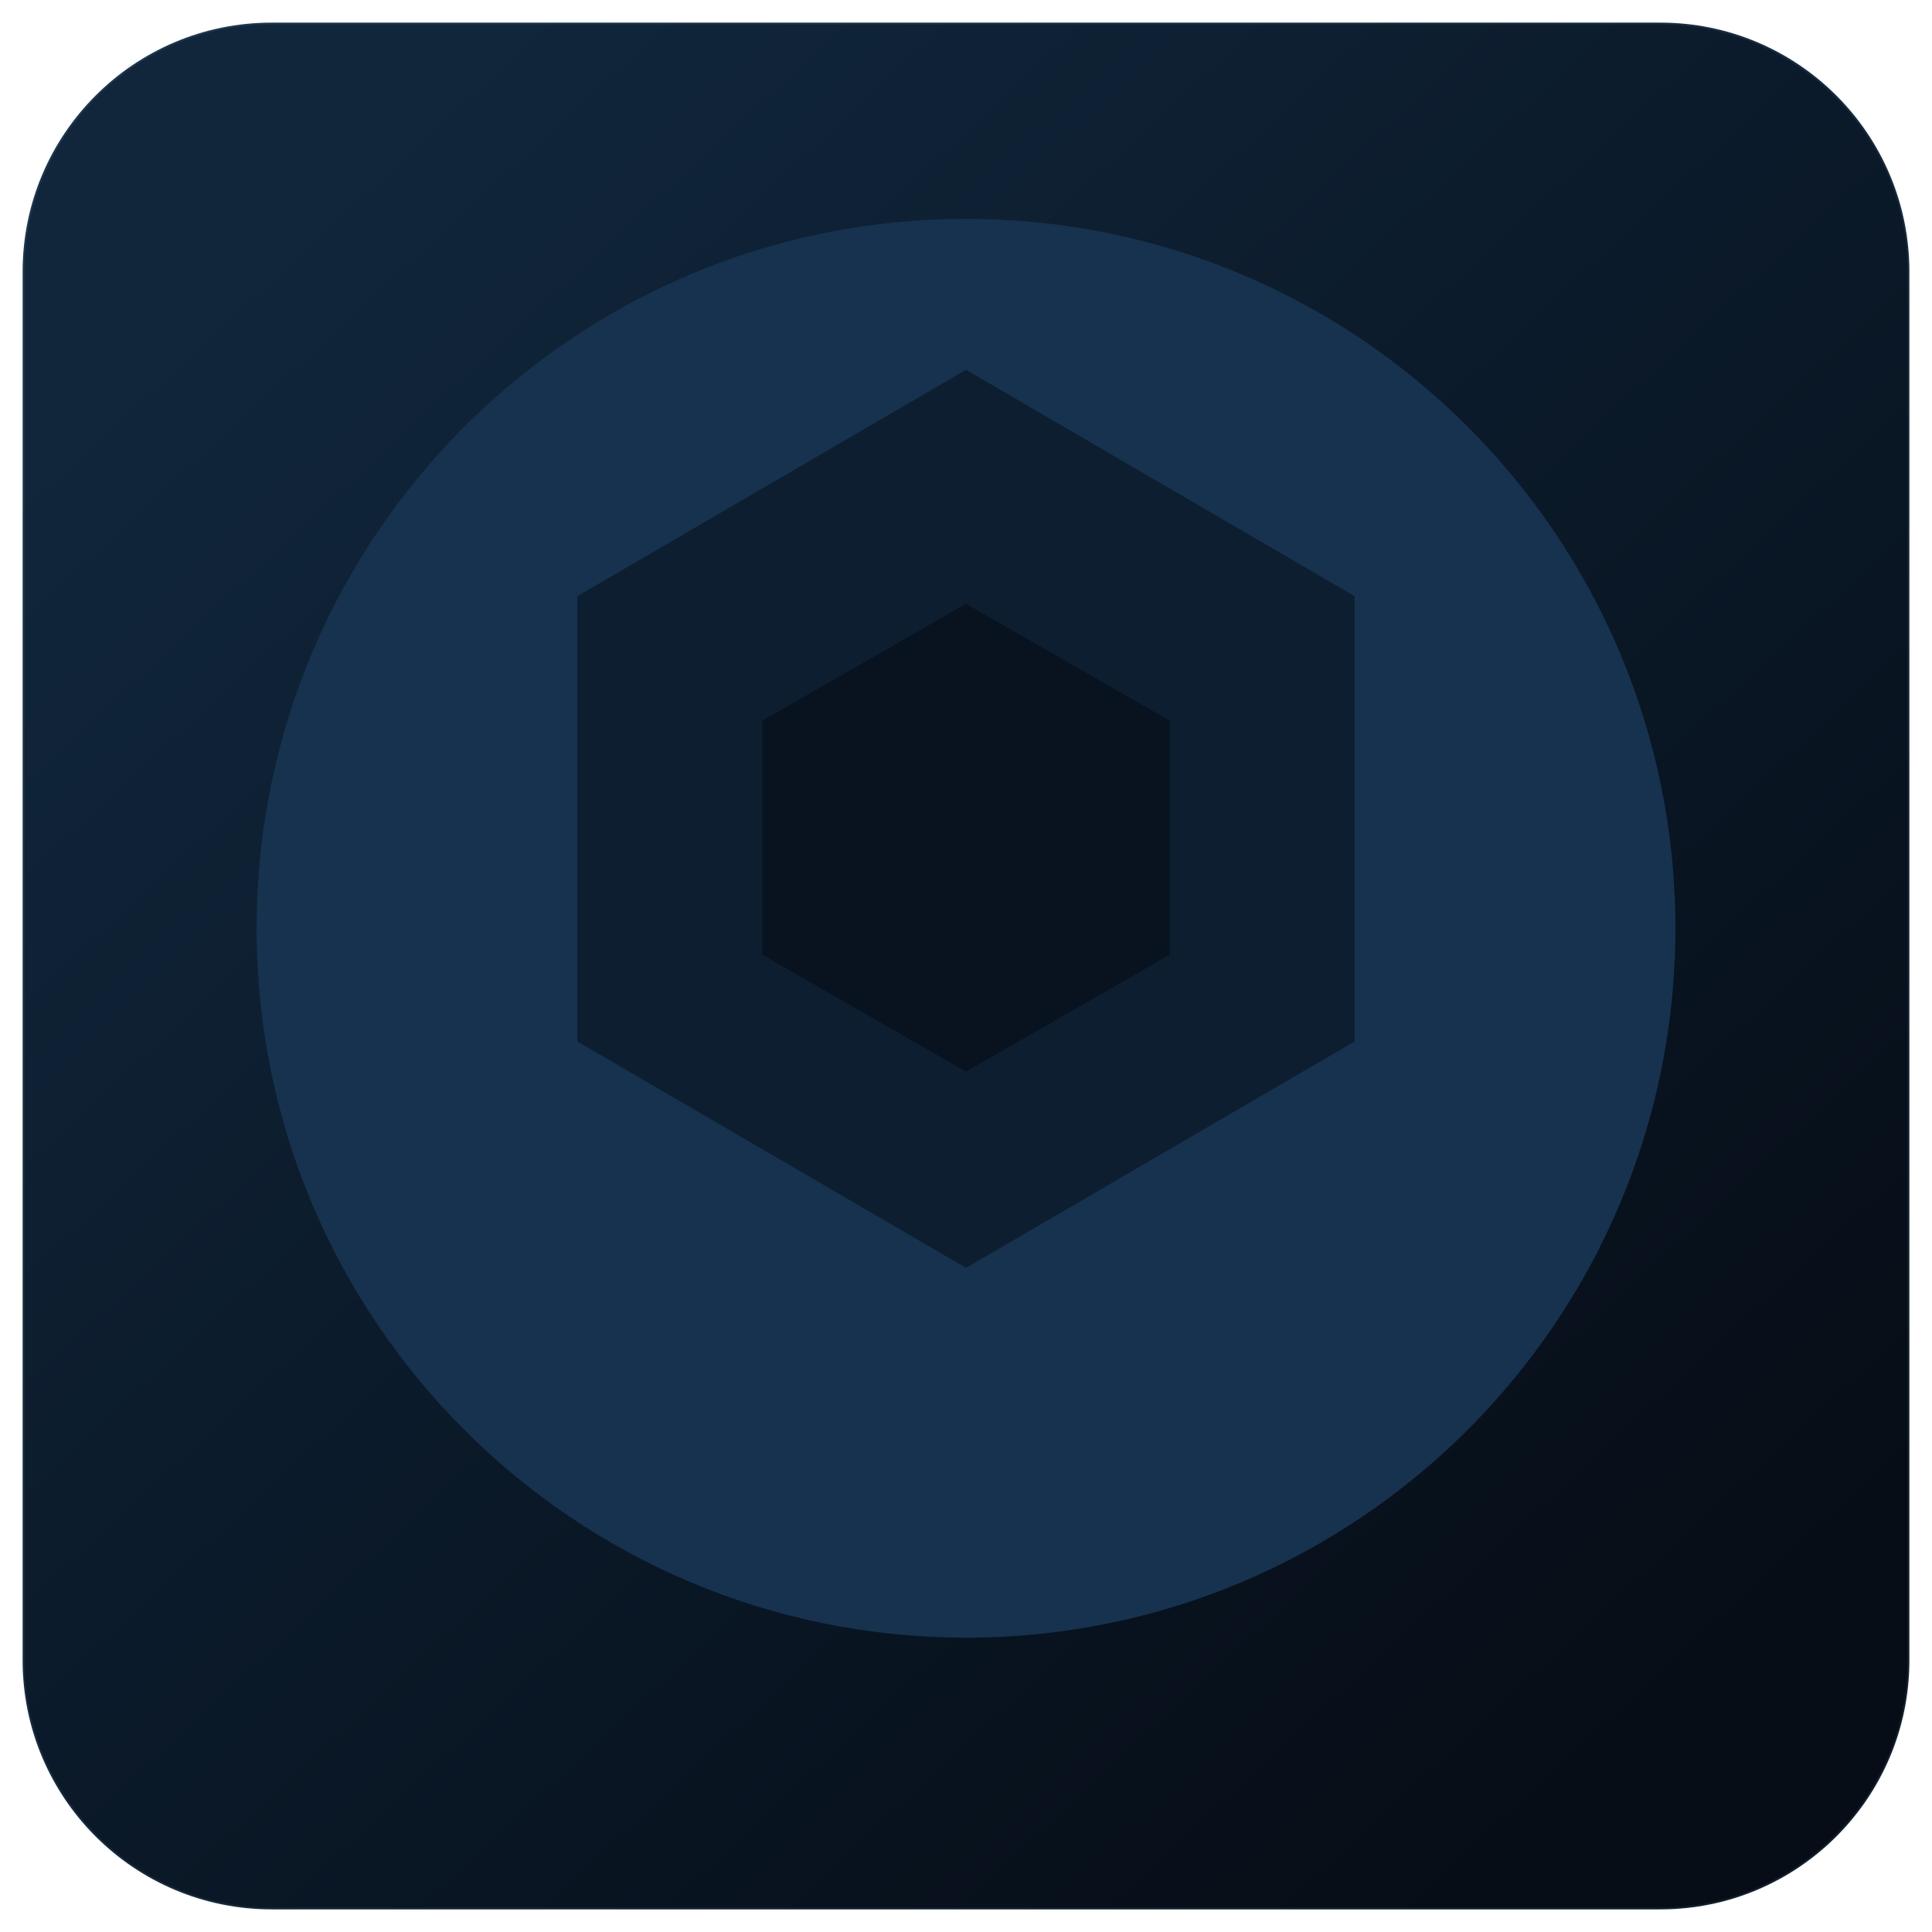
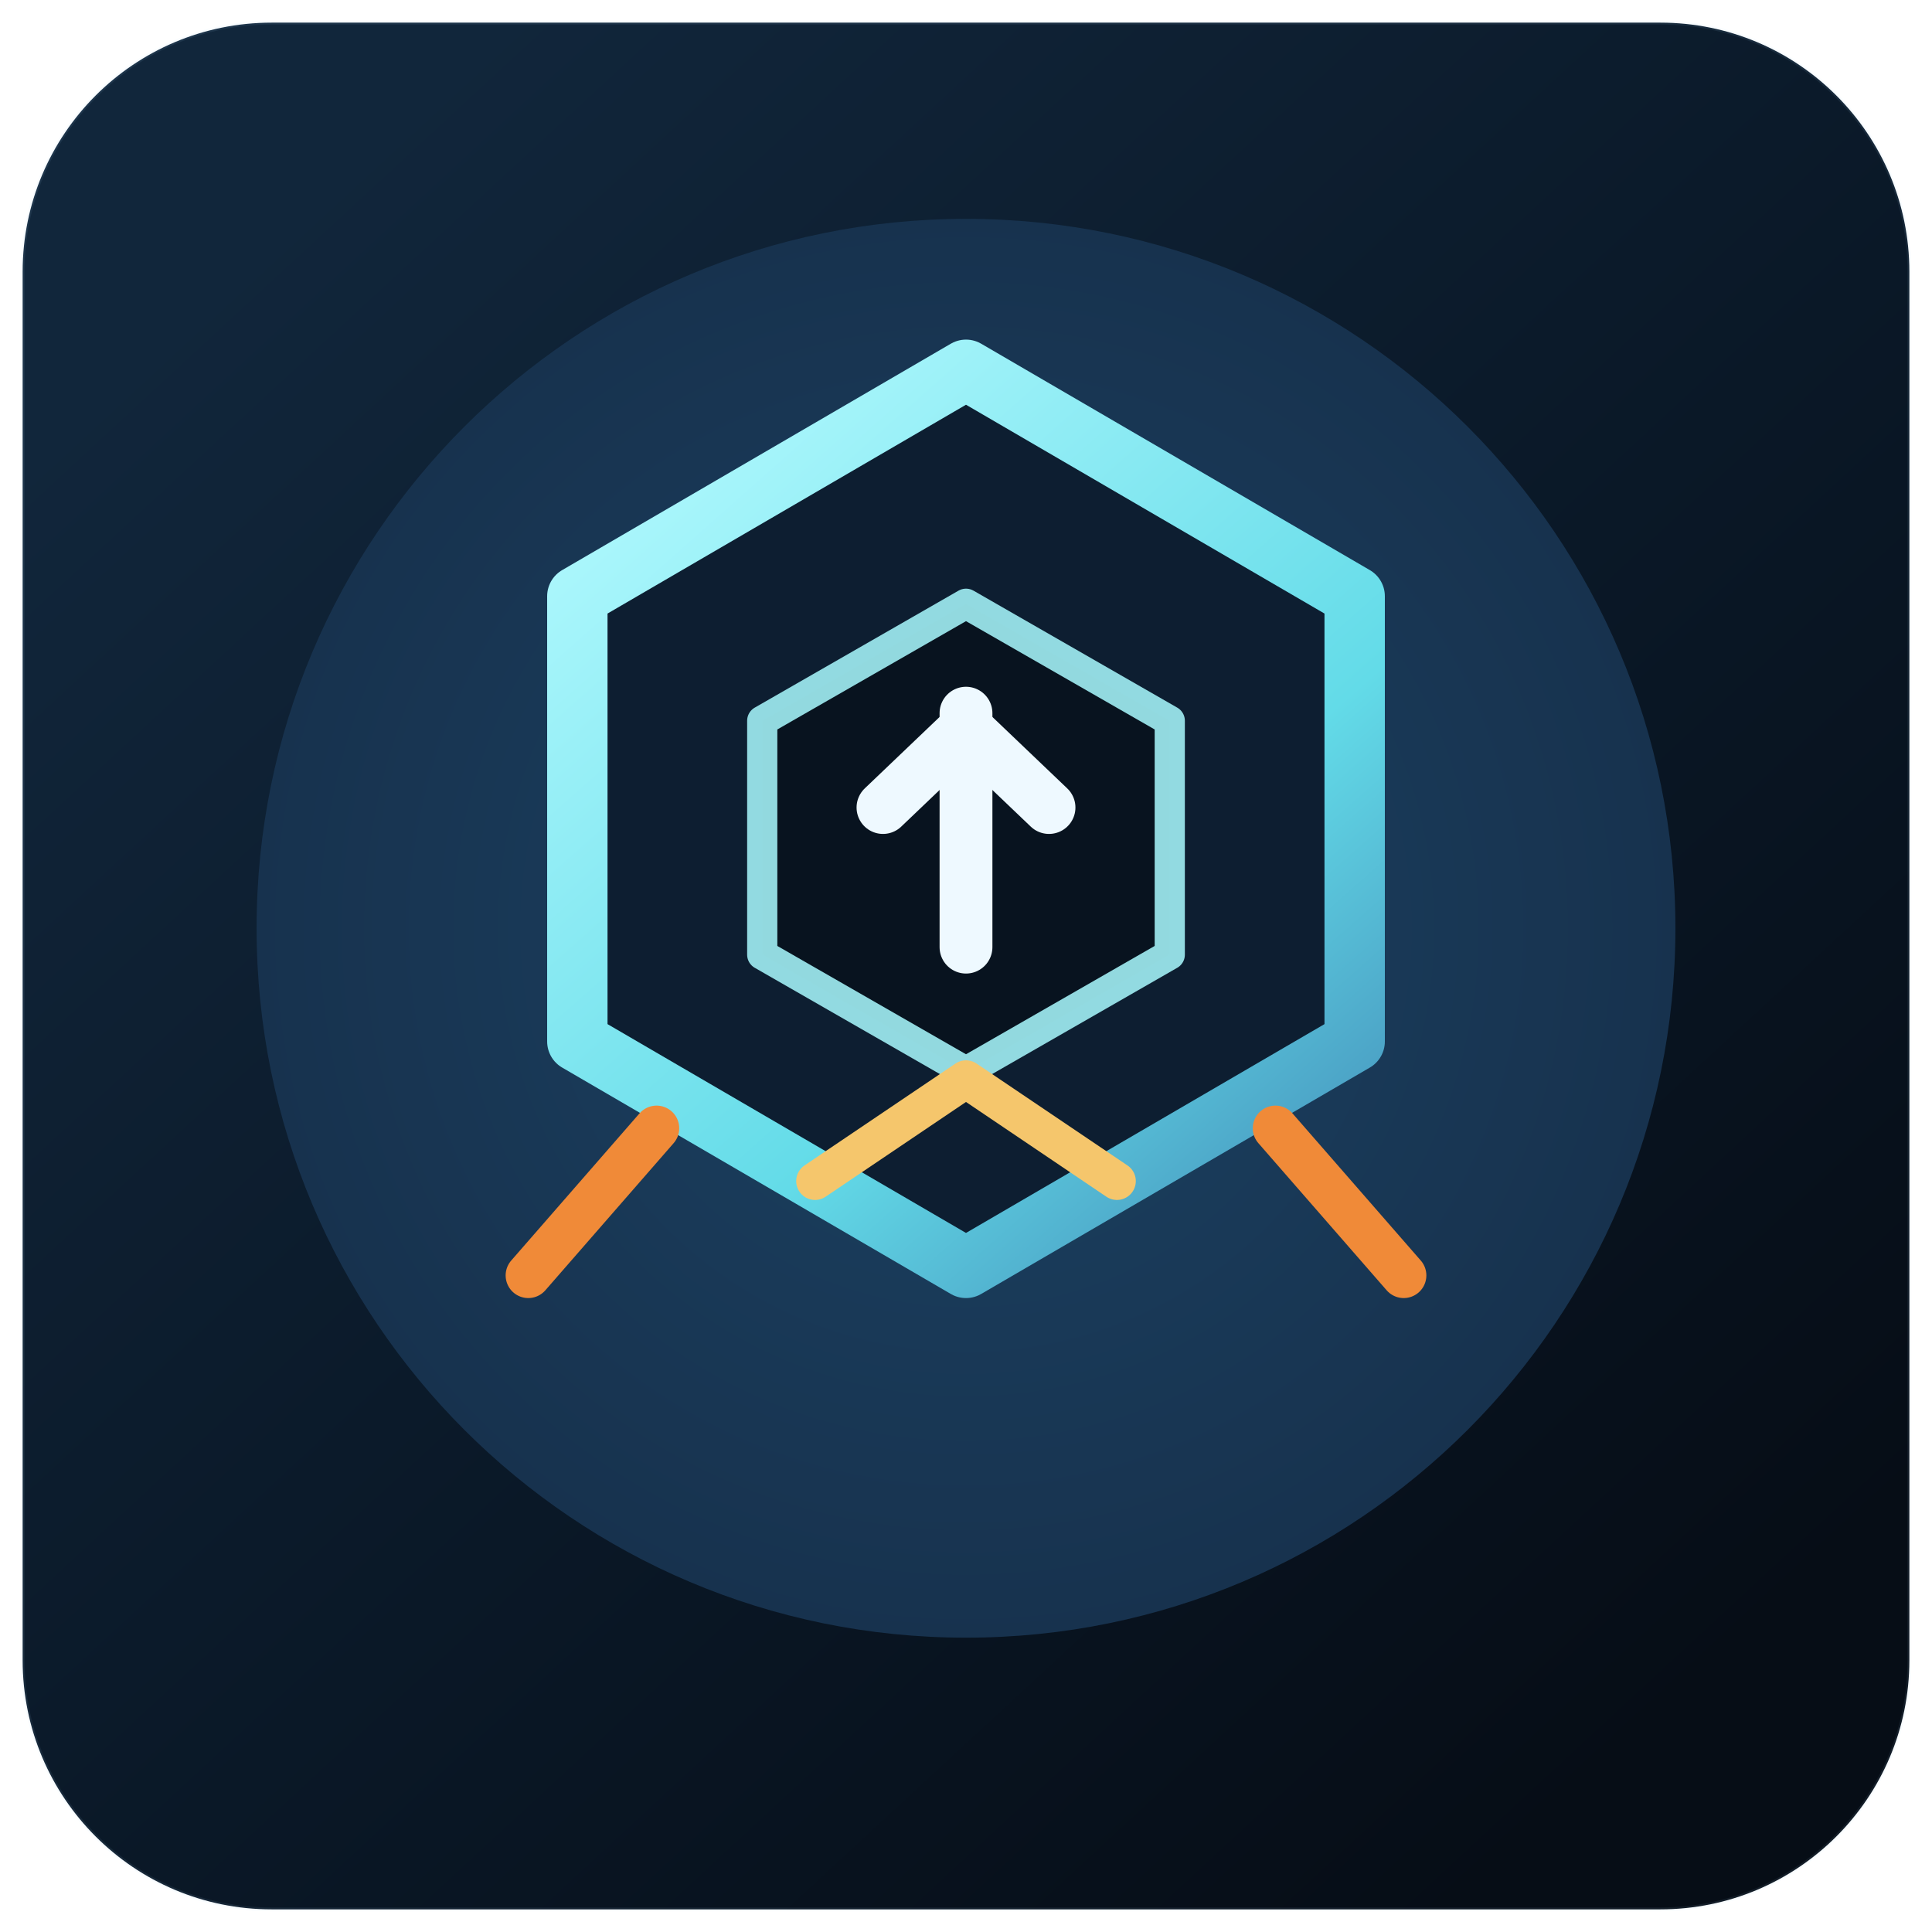
<svg xmlns="http://www.w3.org/2000/svg" width="512" height="512" viewBox="0 0 512 512" fill="none" role="img" aria-label="OpenClawHAOSAddon-Rust icon">
  <defs>
    <linearGradient id="bg" x1="72" y1="60" x2="440" y2="458" gradientUnits="userSpaceOnUse">
      <stop offset="0" stop-color="#11263B" />
      <stop offset="0.55" stop-color="#0A1827" />
      <stop offset="1" stop-color="#060D16" />
    </linearGradient>
+     <radialGradient id="field" cx="0" cy="0" r="1" gradientUnits="userSpaceOnUse" gradientTransform="translate(256 246) rotate(90) scale(188)">
+       <stop offset="0" stop-color="#1B4263" />
+       <stop offset="1" stop-color="#17324E" />
+     </radialGradient>
+     <linearGradient id="coreStroke" x1="144" y1="118" x2="374" y2="378" gradientUnits="userSpaceOnUse">
+       <stop offset="0" stop-color="#B6FBFF" />
+       <stop offset="0.55" stop-color="#63DBE8" />
+       <stop offset="1" stop-color="#356DA6" />
+     </linearGradient>
  </defs>
  <rect x="6" y="6" width="500" height="500" rx="66" fill="url(#bg)" />
  <rect x="6" y="6" width="500" height="500" rx="66" stroke="#A5DBFF" stroke-opacity="0.08" />
-   <circle cx="256" cy="246" r="188" fill="#17324E" />
-   <path d="M256 98L359 158V276L256 336L153 276V158L256 98Z" fill="#0D1E31" />
-   <path d="M256 160L310 191V253L256 284L202 253V191L256 160Z" fill="#08131F" />
+   <circle cx="256" cy="246" r="188" fill="url(#field)" />
+   <path d="M256 98L359 158V276L256 336L153 276V158L256 98Z" fill="#0D1E31" stroke="url(#coreStroke)" stroke-width="16" stroke-linejoin="round" />
+   <path d="M256 160L310 191V253L256 284L202 253V191L256 160Z" fill="#08131F" stroke="#9EEAF0" stroke-opacity="0.92" stroke-width="8" stroke-linejoin="round" />
+   <path d="M174 299L140 338" fill="none" stroke="#F08A38" stroke-width="12" stroke-linecap="round" />
+   <path d="M338 299L372 338" fill="none" stroke="#F08A38" stroke-width="12" stroke-linecap="round" />
+   <path d="M216 313L256 286L296 313" fill="none" stroke="#F5C66C" stroke-width="10" stroke-linecap="round" stroke-linejoin="round" />
+   <path d="M256 189V251" stroke="#EEF9FF" stroke-width="14" stroke-linecap="round" />
+   <path d="M234 214L256 193L278 214" stroke="#EEF9FF" stroke-width="14" stroke-linecap="round" stroke-linejoin="round" />
</svg>
